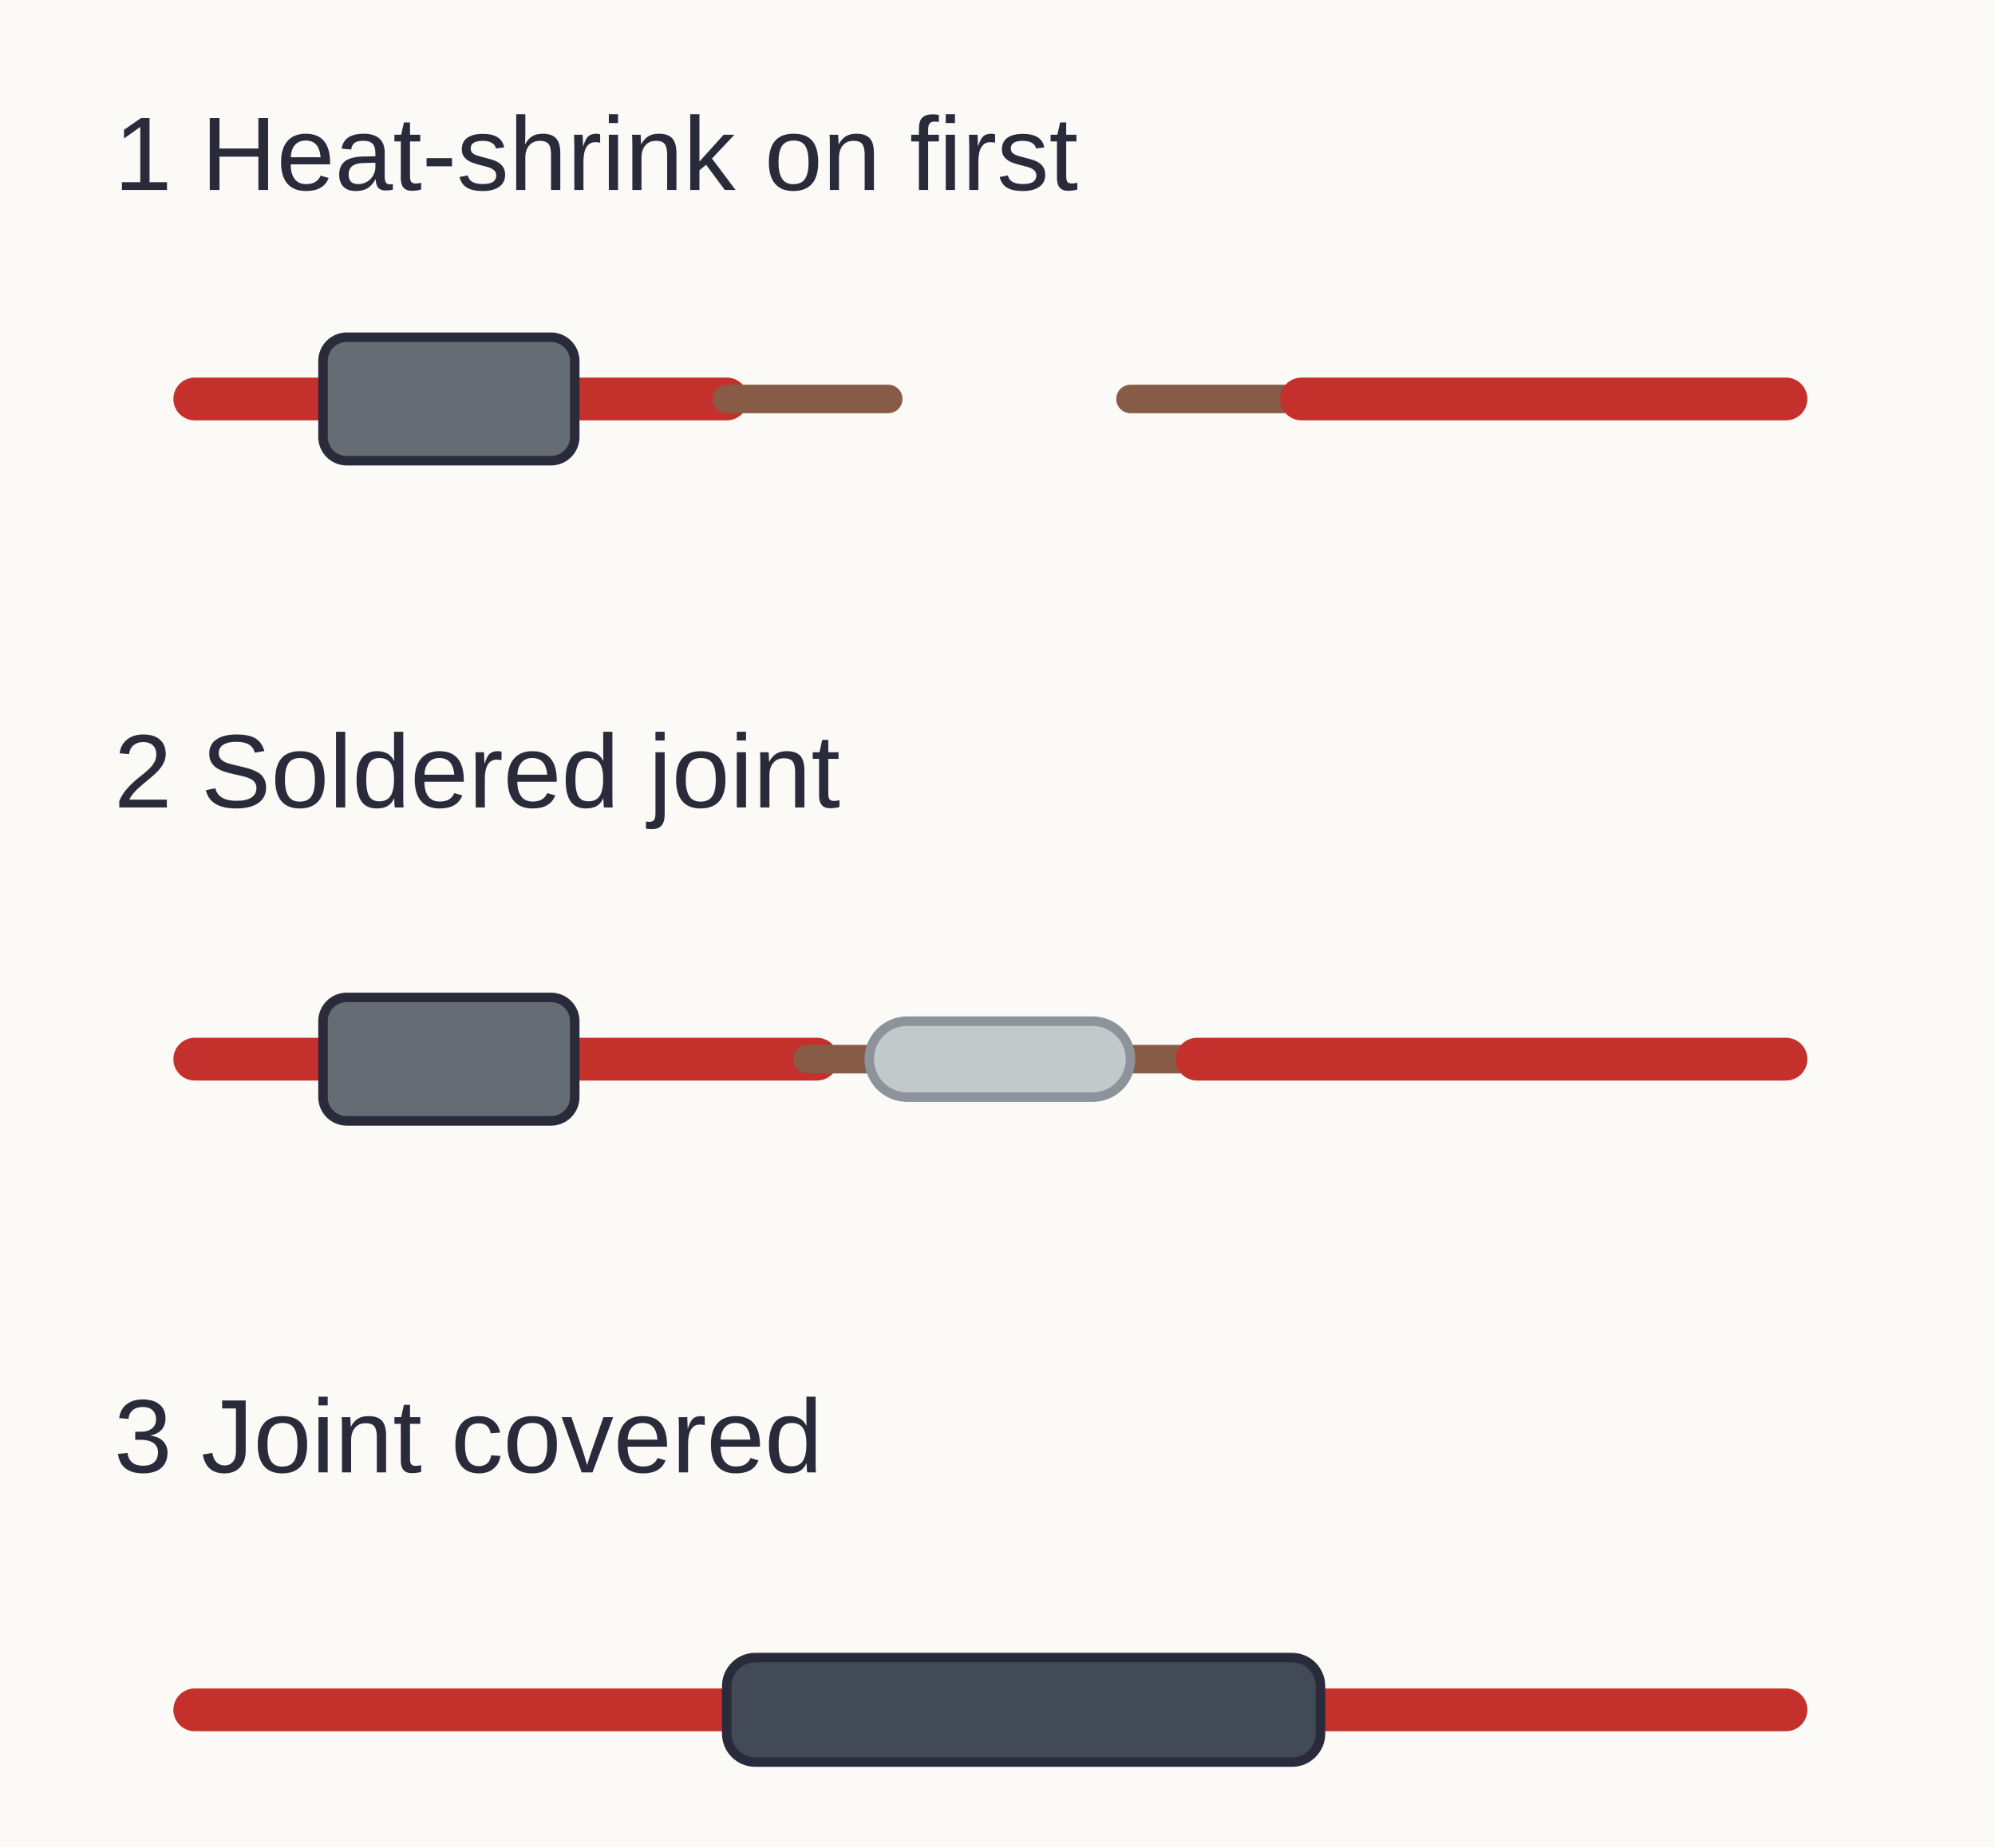
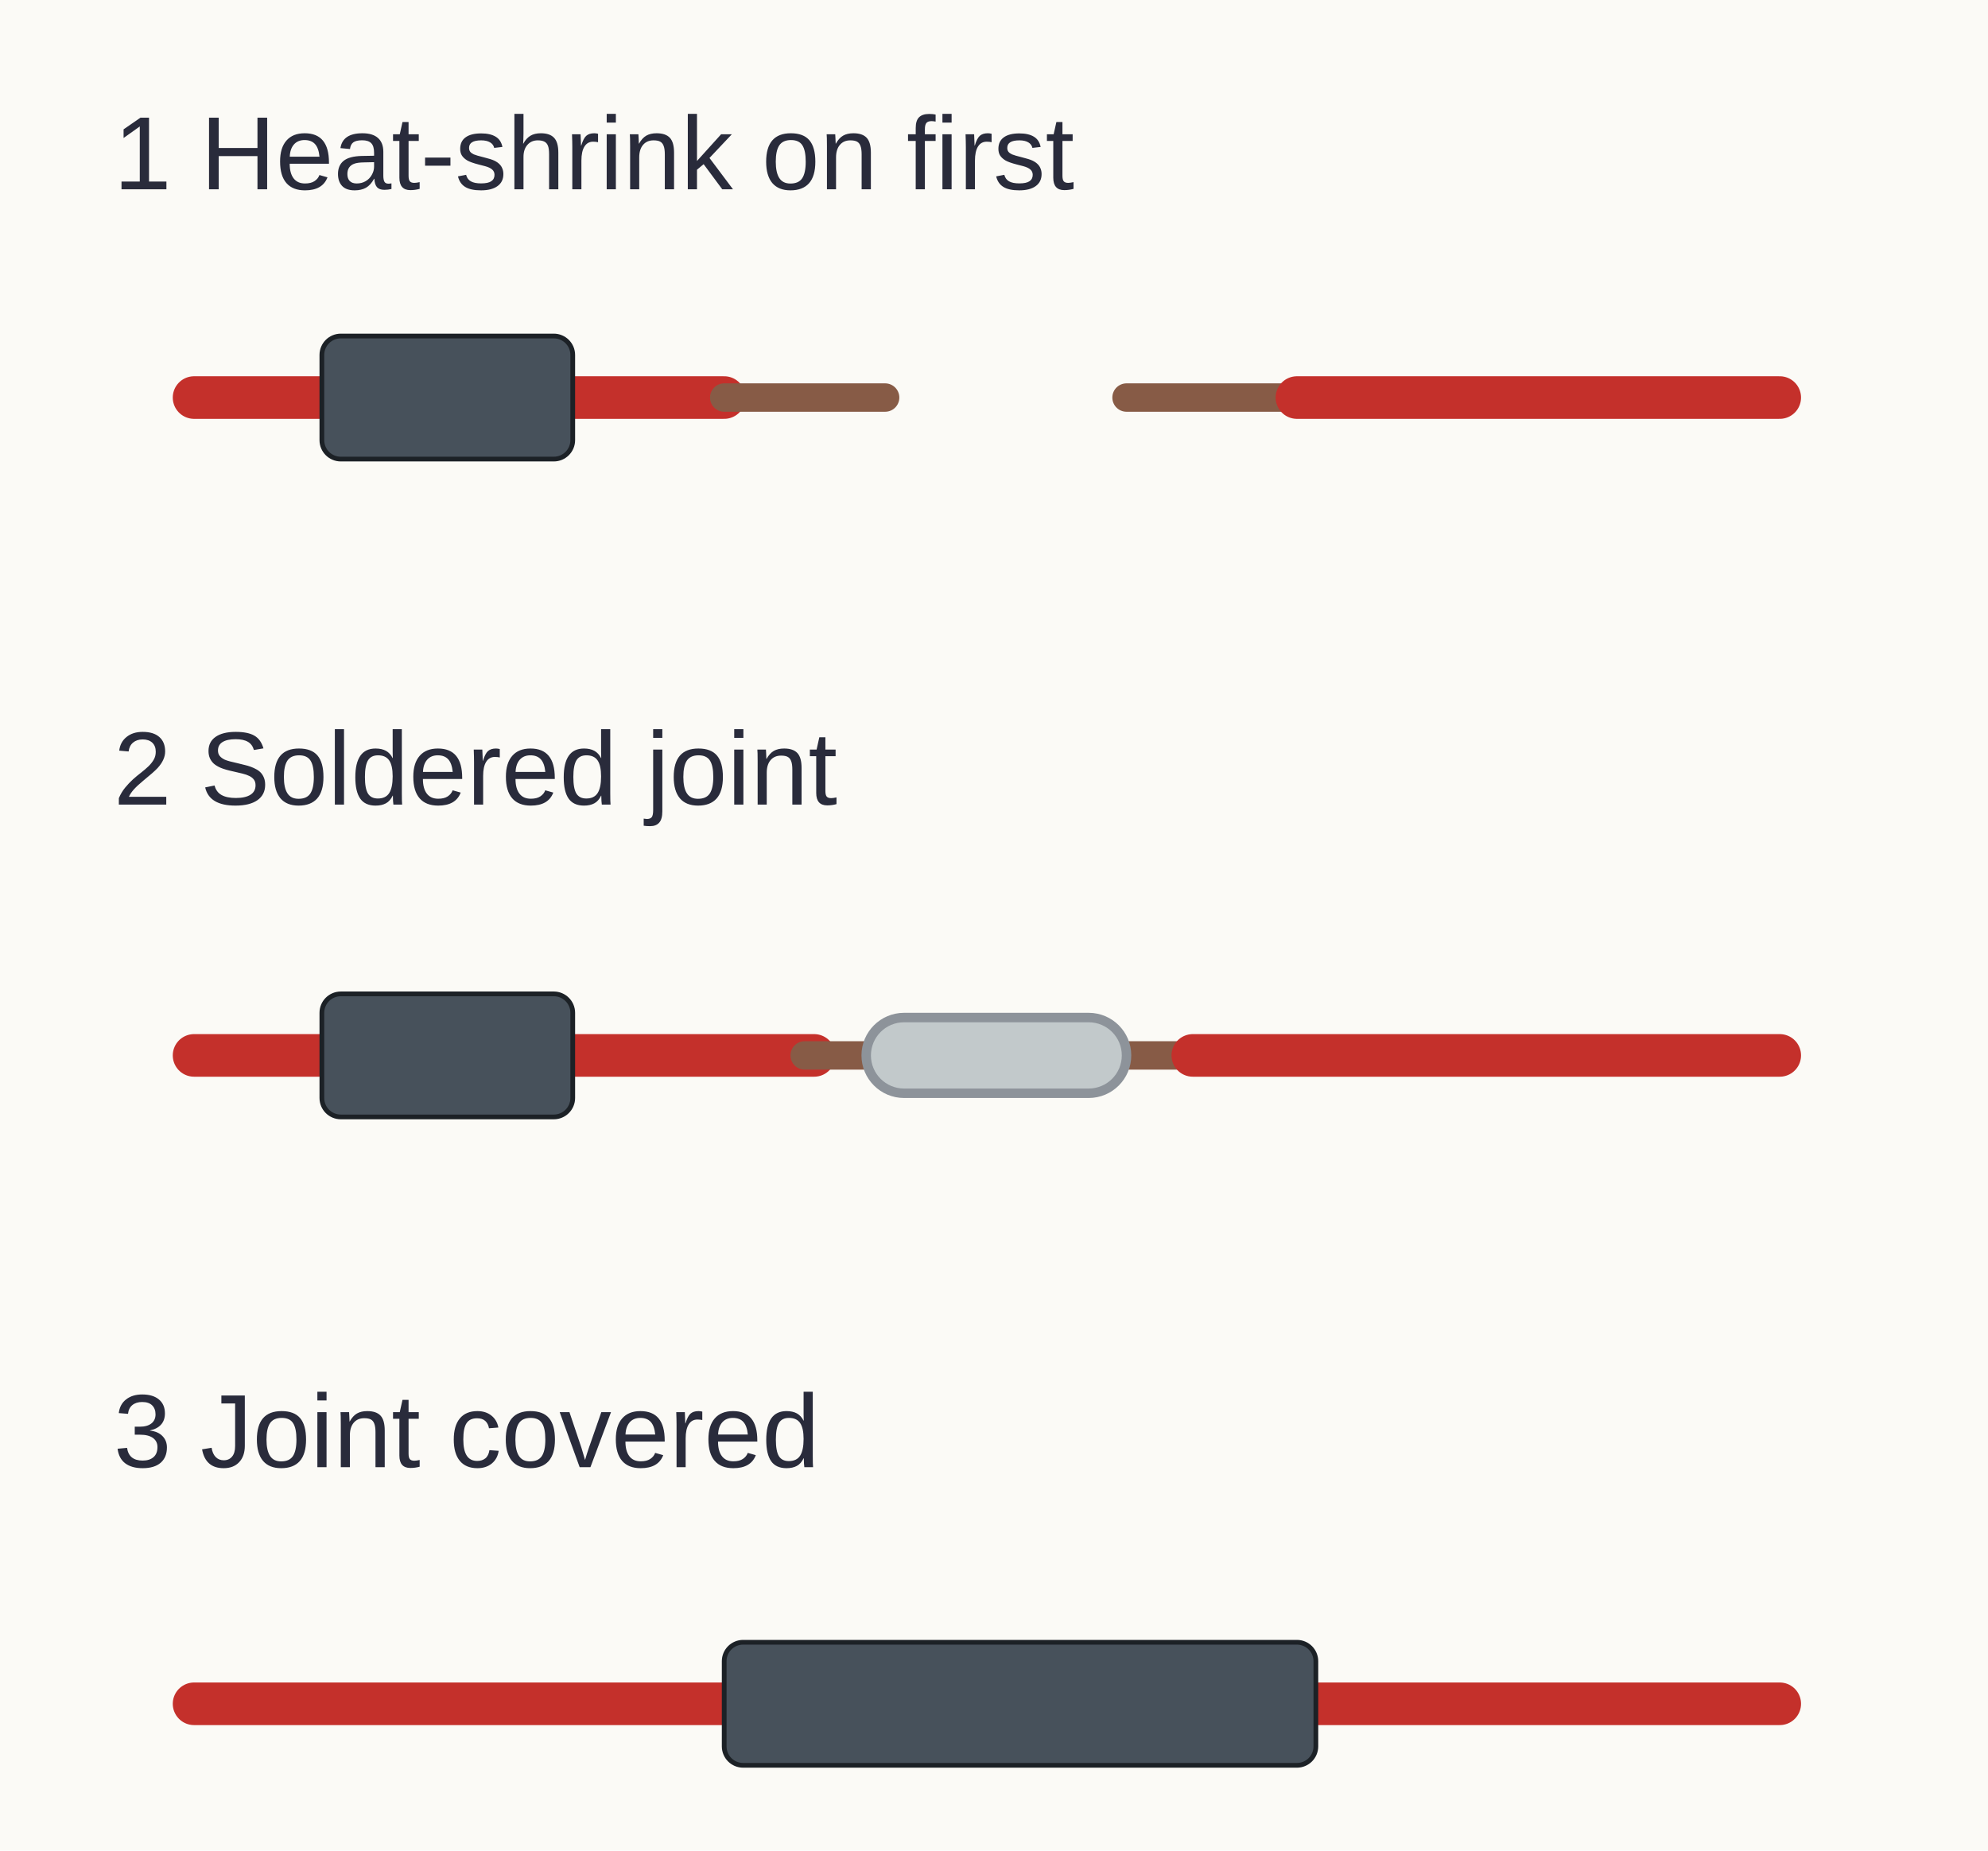
- <svg xmlns="http://www.w3.org/2000/svg" viewBox="0 93 420 389" width="420" height="389" role="img">
+ <svg xmlns="http://www.w3.org/2000/svg" viewBox="0 93 420 391" width="420" height="391" role="img">
  <defs>
    <marker id="arrow" viewBox="0 0 10 10" refX="8" refY="5" markerWidth="7" markerHeight="7" orient="auto-start-reverse">
      <path d="M0 0 L10 5 L0 10z" fill="#2f6fb5" />
    </marker>
  </defs>
-   <rect x="0" y="93" width="420" height="389" fill="#fbfaf6" />
+   <rect x="0" y="93" width="420" height="391" fill="#fbfaf6" />
  <text x="24" y="133" font-family="Arial,Helvetica,sans-serif" font-size="22" fill="#292b3b" font-weight="400" text-anchor="start">1 Heat-shrink on first</text>
  <path d="M41 177 L153 177" fill="none" stroke="#c4302b" stroke-width="9" stroke-linejoin="round" stroke-linecap="round" />
-   <rect x="68" y="164" width="53" height="26" rx="5" fill="#656c74" stroke="#292b3b" stroke-width="2" />
+   <rect x="68" y="164" width="53" height="26" rx="4" fill="#47515b" stroke="#1c2126" stroke-width="1" />
  <path d="M153 177 L187 177" fill="none" stroke="#875b46" stroke-width="6" stroke-linejoin="round" stroke-linecap="round" />
  <path d="M238 177 L274 177" fill="none" stroke="#875b46" stroke-width="6" stroke-linejoin="round" stroke-linecap="round" />
  <path d="M274 177 L376 177" fill="none" stroke="#c4302b" stroke-width="9" stroke-linejoin="round" stroke-linecap="round" />
  <text x="24" y="263" font-family="Arial,Helvetica,sans-serif" font-size="22" fill="#292b3b" font-weight="400" text-anchor="start">2 Soldered joint</text>
  <path d="M41 316 L172 316" fill="none" stroke="#c4302b" stroke-width="9" stroke-linejoin="round" stroke-linecap="round" />
-   <rect x="68" y="303" width="53" height="26" rx="5" fill="#656c74" stroke="#292b3b" stroke-width="2" />
+   <rect x="68" y="303" width="53" height="26" rx="4" fill="#47515b" stroke="#1c2126" stroke-width="1" />
  <path d="M170 316 L251 316" fill="none" stroke="#875b46" stroke-width="6" stroke-linejoin="round" stroke-linecap="round" />
  <rect x="183" y="308" width="55" height="16" rx="8" fill="#c2c9cb" stroke="#8d939a" stroke-width="2" />
  <path d="M252 316 L376 316" fill="none" stroke="#c4302b" stroke-width="9" stroke-linejoin="round" stroke-linecap="round" />
  <text x="24" y="403" font-family="Arial,Helvetica,sans-serif" font-size="22" fill="#292b3b" font-weight="400" text-anchor="start">3 Joint covered</text>
  <path d="M41 453 L376 453" fill="none" stroke="#c4302b" stroke-width="9" stroke-linejoin="round" stroke-linecap="round" />
-   <rect x="153" y="442" width="125" height="22" rx="6" fill="#424b55" stroke="#292b3b" stroke-width="2" />
+   <rect x="153" y="440" width="125" height="26" rx="4" fill="#47515b" stroke="#1c2126" stroke-width="1" />
</svg>
